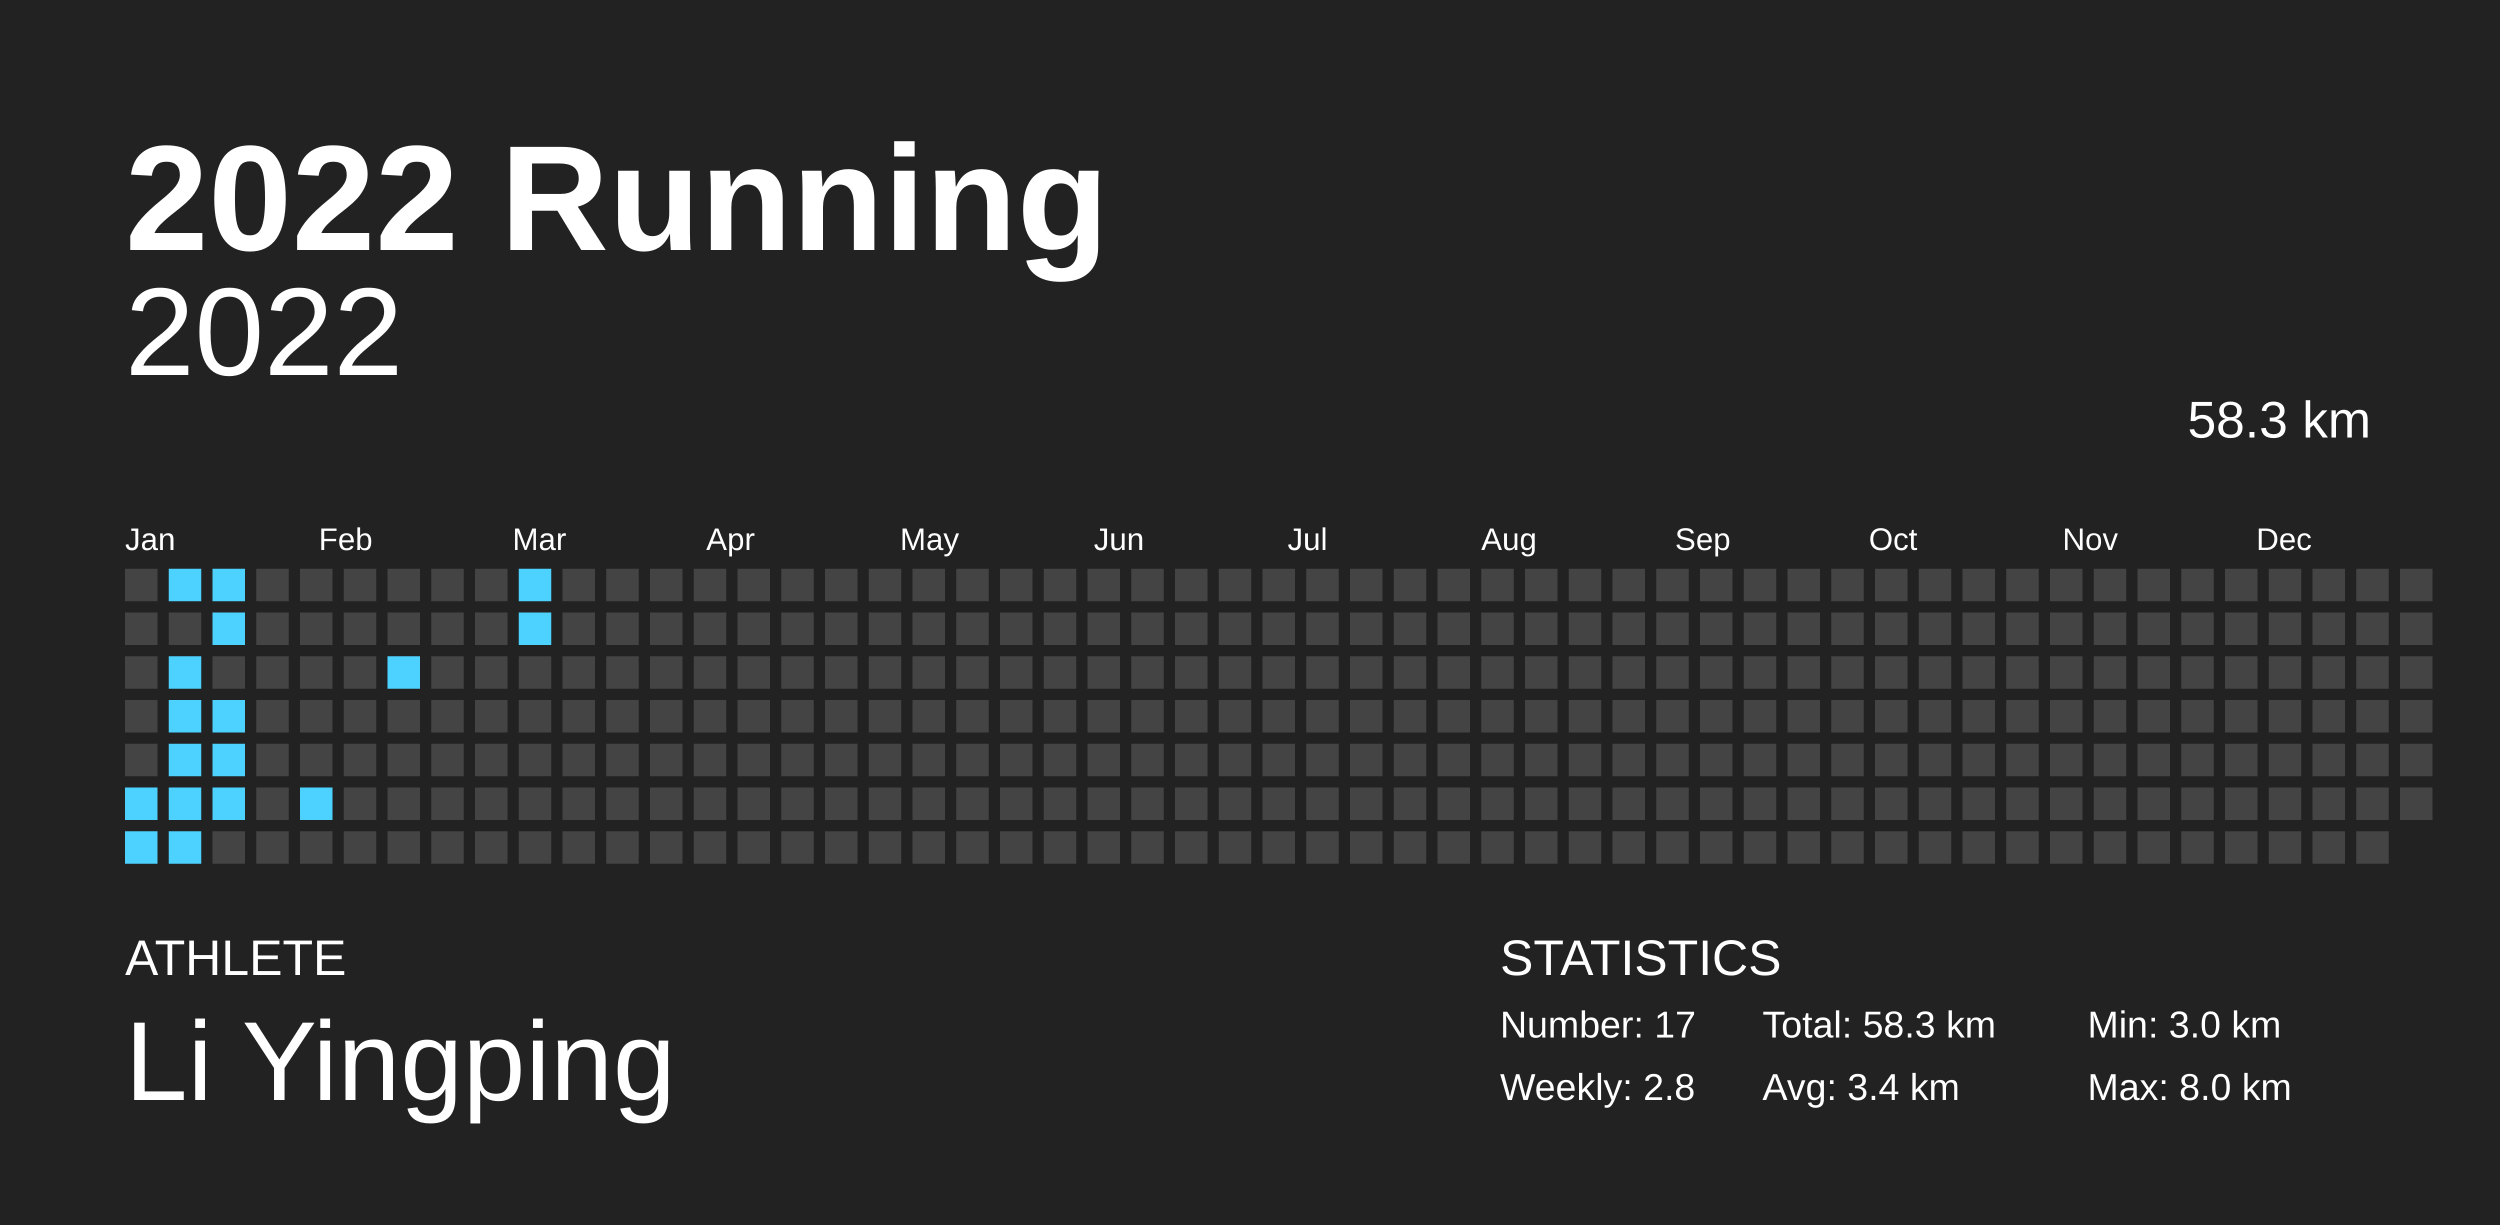
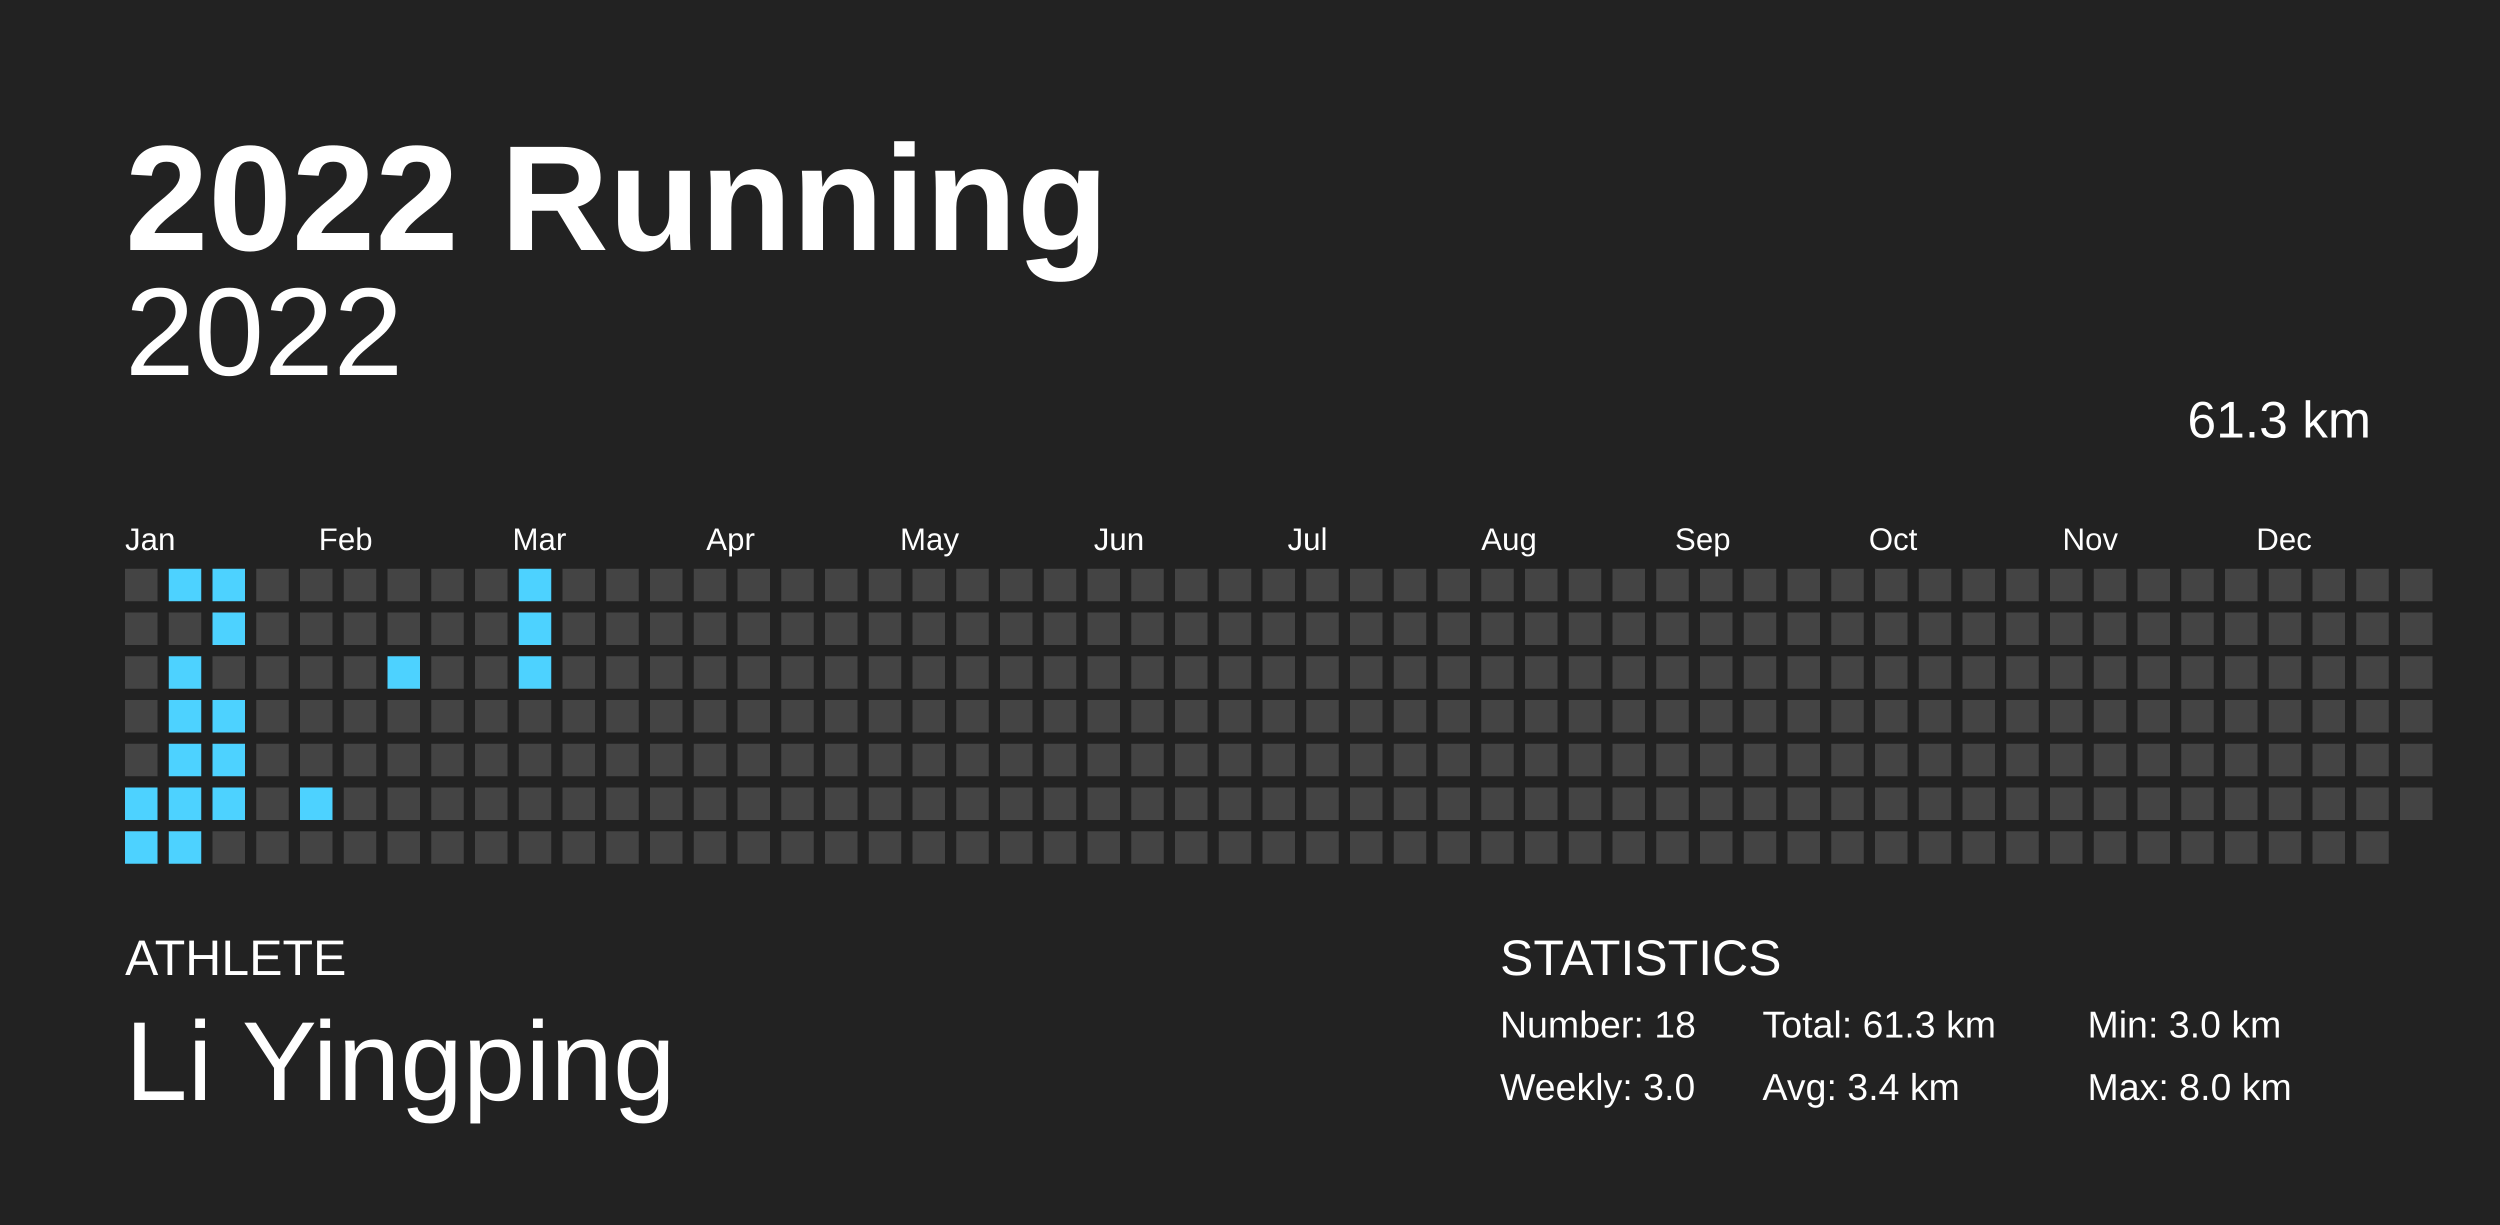
<svg xmlns="http://www.w3.org/2000/svg" baseProfile="full" height="98mm" version="1.1" viewBox="0,0,200,98" width="200mm">
  <defs />
  <rect fill="#222222" height="98" width="200" x="0" y="0" />
  <text fill="#FFFFFF" style="font-size:12px; font-family:Arial; font-weight:bold;" x="10" y="20">2022 Running</text>
  <text fill="#FFFFFF" style="font-size:4px; font-family:Arial" x="10" y="78">ATHLETE</text>
  <text fill="#FFFFFF" style="font-size:9px; font-family:Arial" x="10" y="88">Li Yingping</text>
  <text fill="#FFFFFF" style="font-size:4px; font-family:Arial" x="120" y="78">STATISTICS</text>
-   <text fill="#FFFFFF" style="font-size:3px; font-family:Arial" x="120" y="83">Number: 17</text>
-   <text fill="#FFFFFF" style="font-size:3px; font-family:Arial" x="120" y="88">Weekly: 2.8</text>
-   <text fill="#FFFFFF" style="font-size:3px; font-family:Arial" x="141" y="83">Total: 58.3 km</text>
+   <text fill="#FFFFFF" style="font-size:3px; font-family:Arial" x="120" y="83">Number: 18</text>
+   <text fill="#FFFFFF" style="font-size:3px; font-family:Arial" x="120" y="88">Weekly: 3.0</text>
+   <text fill="#FFFFFF" style="font-size:3px; font-family:Arial" x="141" y="83">Total: 61.3 km</text>
  <text fill="#FFFFFF" style="font-size:3px; font-family:Arial" x="141" y="88">Avg: 3.4 km</text>
  <text fill="#FFFFFF" style="font-size:3px; font-family:Arial" x="167" y="83">Min: 3.0 km</text>
  <text fill="#FFFFFF" style="font-size:3px; font-family:Arial" x="167" y="88">Max: 8.0 km</text>
  <text alignment-baseline="hanging" fill="#FFFFFF" style="font-size:10.0px; font-family:Arial;" x="10" y="30">2022</text>
-   <text alignment-baseline="hanging" fill="#FFFFFF" style="font-size:4.125px; font-family:Arial;" x="175" y="35">58.3 km</text>
+   <text alignment-baseline="hanging" fill="#FFFFFF" style="font-size:4.125px; font-family:Arial;" x="175" y="35">61.3 km</text>
  <text fill="#FFFFFF" style="font-size:2.5px; font-family:Arial" x="10.0" y="44">Jan</text>
  <text fill="#FFFFFF" style="font-size:2.5px; font-family:Arial" x="25.5" y="44">Feb</text>
  <text fill="#FFFFFF" style="font-size:2.5px; font-family:Arial" x="41.0" y="44">Mar</text>
  <text fill="#FFFFFF" style="font-size:2.5px; font-family:Arial" x="56.5" y="44">Apr</text>
  <text fill="#FFFFFF" style="font-size:2.5px; font-family:Arial" x="72.0" y="44">May</text>
  <text fill="#FFFFFF" style="font-size:2.5px; font-family:Arial" x="87.5" y="44">Jun</text>
  <text fill="#FFFFFF" style="font-size:2.5px; font-family:Arial" x="103.0" y="44">Jul</text>
  <text fill="#FFFFFF" style="font-size:2.5px; font-family:Arial" x="118.5" y="44">Aug</text>
  <text fill="#FFFFFF" style="font-size:2.5px; font-family:Arial" x="134.0" y="44">Sep</text>
  <text fill="#FFFFFF" style="font-size:2.5px; font-family:Arial" x="149.5" y="44">Oct</text>
  <text fill="#FFFFFF" style="font-size:2.5px; font-family:Arial" x="165.0" y="44">Nov</text>
  <text fill="#FFFFFF" style="font-size:2.5px; font-family:Arial" x="180.5" y="44">Dec</text>
  <rect fill="#444444" height="2.6" width="2.6" x="10.0" y="45.5" />
  <rect fill="#444444" height="2.6" width="2.6" x="10.0" y="49.0" />
  <rect fill="#444444" height="2.6" width="2.6" x="10.0" y="52.5" />
  <rect fill="#444444" height="2.6" width="2.6" x="10.0" y="56.0" />
  <rect fill="#444444" height="2.6" width="2.6" x="10.0" y="59.5" />
  <rect fill="#4dd2ff" height="2.6" width="2.6" x="10.0" y="63.0" />
  <rect fill="#4dd2ff" height="2.6" width="2.6" x="10.0" y="66.5" />
  <rect fill="#4dd2ff" height="2.6" width="2.6" x="13.5" y="45.5" />
  <rect fill="#444444" height="2.6" width="2.6" x="13.5" y="49.0" />
  <rect fill="#4dd2ff" height="2.6" width="2.6" x="13.5" y="52.5" />
  <rect fill="#4dd2ff" height="2.6" width="2.6" x="13.5" y="56.0" />
  <rect fill="#4dd2ff" height="2.6" width="2.6" x="13.5" y="59.5" />
  <rect fill="#4dd2ff" height="2.6" width="2.6" x="13.5" y="63.0" />
  <rect fill="#4dd2ff" height="2.6" width="2.6" x="13.5" y="66.5" />
  <rect fill="#4dd2ff" height="2.6" width="2.6" x="17.0" y="45.5" />
  <rect fill="#4dd2ff" height="2.6" width="2.6" x="17.0" y="49.0" />
  <rect fill="#444444" height="2.6" width="2.6" x="17.0" y="52.5" />
  <rect fill="#4dd2ff" height="2.6" width="2.6" x="17.0" y="56.0" />
  <rect fill="#4dd2ff" height="2.6" width="2.6" x="17.0" y="59.5" />
  <rect fill="#4dd2ff" height="2.6" width="2.6" x="17.0" y="63.0" />
  <rect fill="#444444" height="2.6" width="2.6" x="17.0" y="66.5" />
  <rect fill="#444444" height="2.6" width="2.6" x="20.5" y="45.5" />
  <rect fill="#444444" height="2.6" width="2.6" x="20.5" y="49.0" />
  <rect fill="#444444" height="2.6" width="2.6" x="20.5" y="52.5" />
  <rect fill="#444444" height="2.6" width="2.6" x="20.5" y="56.0" />
  <rect fill="#444444" height="2.6" width="2.6" x="20.5" y="59.5" />
  <rect fill="#444444" height="2.6" width="2.6" x="20.5" y="63.0" />
  <rect fill="#444444" height="2.6" width="2.6" x="20.5" y="66.5" />
  <rect fill="#444444" height="2.6" width="2.6" x="24.0" y="45.5" />
  <rect fill="#444444" height="2.6" width="2.6" x="24.0" y="49.0" />
  <rect fill="#444444" height="2.6" width="2.6" x="24.0" y="52.5" />
  <rect fill="#444444" height="2.6" width="2.6" x="24.0" y="56.0" />
  <rect fill="#444444" height="2.6" width="2.6" x="24.0" y="59.5" />
  <rect fill="#4dd2ff" height="2.6" width="2.6" x="24.0" y="63.0" />
  <rect fill="#444444" height="2.6" width="2.6" x="24.0" y="66.5" />
  <rect fill="#444444" height="2.6" width="2.6" x="27.5" y="45.5" />
  <rect fill="#444444" height="2.6" width="2.6" x="27.5" y="49.0" />
  <rect fill="#444444" height="2.6" width="2.6" x="27.5" y="52.5" />
  <rect fill="#444444" height="2.6" width="2.6" x="27.5" y="56.0" />
  <rect fill="#444444" height="2.6" width="2.6" x="27.5" y="59.5" />
  <rect fill="#444444" height="2.6" width="2.6" x="27.5" y="63.0" />
  <rect fill="#444444" height="2.6" width="2.6" x="27.5" y="66.5" />
  <rect fill="#444444" height="2.6" width="2.6" x="31.0" y="45.5" />
  <rect fill="#444444" height="2.6" width="2.6" x="31.0" y="49.0" />
  <rect fill="#4dd2ff" height="2.6" width="2.6" x="31.0" y="52.5" />
  <rect fill="#444444" height="2.6" width="2.6" x="31.0" y="56.0" />
  <rect fill="#444444" height="2.6" width="2.6" x="31.0" y="59.5" />
  <rect fill="#444444" height="2.6" width="2.6" x="31.0" y="63.0" />
  <rect fill="#444444" height="2.6" width="2.6" x="31.0" y="66.5" />
  <rect fill="#444444" height="2.6" width="2.6" x="34.5" y="45.5" />
  <rect fill="#444444" height="2.6" width="2.6" x="34.5" y="49.0" />
  <rect fill="#444444" height="2.6" width="2.6" x="34.5" y="52.5" />
  <rect fill="#444444" height="2.6" width="2.6" x="34.5" y="56.0" />
  <rect fill="#444444" height="2.6" width="2.6" x="34.5" y="59.5" />
  <rect fill="#444444" height="2.6" width="2.6" x="34.5" y="63.0" />
  <rect fill="#444444" height="2.6" width="2.6" x="34.5" y="66.5" />
  <rect fill="#444444" height="2.6" width="2.6" x="38.0" y="45.5" />
  <rect fill="#444444" height="2.6" width="2.6" x="38.0" y="49.0" />
  <rect fill="#444444" height="2.6" width="2.6" x="38.0" y="52.5" />
  <rect fill="#444444" height="2.6" width="2.6" x="38.0" y="56.0" />
  <rect fill="#444444" height="2.6" width="2.6" x="38.0" y="59.5" />
  <rect fill="#444444" height="2.6" width="2.6" x="38.0" y="63.0" />
  <rect fill="#444444" height="2.6" width="2.6" x="38.0" y="66.5" />
  <rect fill="#4dd2ff" height="2.6" width="2.6" x="41.5" y="45.5" />
  <rect fill="#4dd2ff" height="2.6" width="2.6" x="41.5" y="49.0" />
-   <rect fill="#444444" height="2.6" width="2.6" x="41.5" y="52.5" />
+   <rect fill="#4dd2ff" height="2.6" width="2.6" x="41.5" y="52.5" />
  <rect fill="#444444" height="2.6" width="2.6" x="41.5" y="56.0" />
  <rect fill="#444444" height="2.6" width="2.6" x="41.5" y="59.5" />
  <rect fill="#444444" height="2.6" width="2.6" x="41.5" y="63.0" />
  <rect fill="#444444" height="2.6" width="2.6" x="41.5" y="66.5" />
  <rect fill="#444444" height="2.6" width="2.6" x="45.0" y="45.5" />
  <rect fill="#444444" height="2.6" width="2.6" x="45.0" y="49.0" />
  <rect fill="#444444" height="2.6" width="2.6" x="45.0" y="52.5" />
  <rect fill="#444444" height="2.6" width="2.6" x="45.0" y="56.0" />
  <rect fill="#444444" height="2.6" width="2.6" x="45.0" y="59.5" />
  <rect fill="#444444" height="2.6" width="2.6" x="45.0" y="63.0" />
  <rect fill="#444444" height="2.6" width="2.6" x="45.0" y="66.5" />
  <rect fill="#444444" height="2.6" width="2.6" x="48.5" y="45.5" />
  <rect fill="#444444" height="2.6" width="2.6" x="48.5" y="49.0" />
  <rect fill="#444444" height="2.6" width="2.6" x="48.5" y="52.5" />
  <rect fill="#444444" height="2.6" width="2.6" x="48.5" y="56.0" />
  <rect fill="#444444" height="2.6" width="2.6" x="48.5" y="59.5" />
  <rect fill="#444444" height="2.6" width="2.6" x="48.5" y="63.0" />
  <rect fill="#444444" height="2.6" width="2.6" x="48.5" y="66.5" />
  <rect fill="#444444" height="2.6" width="2.6" x="52.0" y="45.5" />
  <rect fill="#444444" height="2.6" width="2.6" x="52.0" y="49.0" />
  <rect fill="#444444" height="2.6" width="2.6" x="52.0" y="52.5" />
  <rect fill="#444444" height="2.6" width="2.6" x="52.0" y="56.0" />
  <rect fill="#444444" height="2.6" width="2.6" x="52.0" y="59.5" />
  <rect fill="#444444" height="2.6" width="2.6" x="52.0" y="63.0" />
  <rect fill="#444444" height="2.6" width="2.6" x="52.0" y="66.5" />
  <rect fill="#444444" height="2.6" width="2.6" x="55.5" y="45.5" />
  <rect fill="#444444" height="2.6" width="2.6" x="55.5" y="49.0" />
  <rect fill="#444444" height="2.6" width="2.6" x="55.5" y="52.5" />
  <rect fill="#444444" height="2.6" width="2.6" x="55.5" y="56.0" />
  <rect fill="#444444" height="2.6" width="2.6" x="55.5" y="59.5" />
  <rect fill="#444444" height="2.6" width="2.6" x="55.5" y="63.0" />
  <rect fill="#444444" height="2.6" width="2.6" x="55.5" y="66.5" />
  <rect fill="#444444" height="2.6" width="2.6" x="59.0" y="45.5" />
  <rect fill="#444444" height="2.6" width="2.6" x="59.0" y="49.0" />
  <rect fill="#444444" height="2.6" width="2.6" x="59.0" y="52.5" />
  <rect fill="#444444" height="2.6" width="2.6" x="59.0" y="56.0" />
  <rect fill="#444444" height="2.6" width="2.6" x="59.0" y="59.5" />
  <rect fill="#444444" height="2.6" width="2.6" x="59.0" y="63.0" />
  <rect fill="#444444" height="2.6" width="2.6" x="59.0" y="66.5" />
  <rect fill="#444444" height="2.6" width="2.6" x="62.5" y="45.5" />
  <rect fill="#444444" height="2.6" width="2.6" x="62.5" y="49.0" />
  <rect fill="#444444" height="2.6" width="2.6" x="62.5" y="52.5" />
  <rect fill="#444444" height="2.6" width="2.6" x="62.5" y="56.0" />
  <rect fill="#444444" height="2.6" width="2.6" x="62.5" y="59.5" />
  <rect fill="#444444" height="2.6" width="2.6" x="62.5" y="63.0" />
  <rect fill="#444444" height="2.6" width="2.6" x="62.5" y="66.5" />
  <rect fill="#444444" height="2.6" width="2.6" x="66.0" y="45.5" />
  <rect fill="#444444" height="2.6" width="2.6" x="66.0" y="49.0" />
  <rect fill="#444444" height="2.6" width="2.6" x="66.0" y="52.5" />
  <rect fill="#444444" height="2.6" width="2.6" x="66.0" y="56.0" />
  <rect fill="#444444" height="2.6" width="2.6" x="66.0" y="59.5" />
  <rect fill="#444444" height="2.6" width="2.6" x="66.0" y="63.0" />
  <rect fill="#444444" height="2.6" width="2.6" x="66.0" y="66.5" />
  <rect fill="#444444" height="2.6" width="2.6" x="69.5" y="45.5" />
  <rect fill="#444444" height="2.6" width="2.6" x="69.5" y="49.0" />
  <rect fill="#444444" height="2.6" width="2.6" x="69.5" y="52.5" />
  <rect fill="#444444" height="2.6" width="2.6" x="69.5" y="56.0" />
  <rect fill="#444444" height="2.6" width="2.6" x="69.5" y="59.5" />
  <rect fill="#444444" height="2.6" width="2.6" x="69.5" y="63.0" />
  <rect fill="#444444" height="2.6" width="2.6" x="69.5" y="66.5" />
  <rect fill="#444444" height="2.6" width="2.6" x="73.0" y="45.5" />
  <rect fill="#444444" height="2.6" width="2.6" x="73.0" y="49.0" />
  <rect fill="#444444" height="2.6" width="2.6" x="73.0" y="52.5" />
  <rect fill="#444444" height="2.6" width="2.6" x="73.0" y="56.0" />
  <rect fill="#444444" height="2.6" width="2.6" x="73.0" y="59.5" />
  <rect fill="#444444" height="2.6" width="2.6" x="73.0" y="63.0" />
  <rect fill="#444444" height="2.6" width="2.6" x="73.0" y="66.5" />
  <rect fill="#444444" height="2.6" width="2.6" x="76.5" y="45.5" />
  <rect fill="#444444" height="2.6" width="2.6" x="76.5" y="49.0" />
  <rect fill="#444444" height="2.6" width="2.6" x="76.5" y="52.5" />
  <rect fill="#444444" height="2.6" width="2.6" x="76.5" y="56.0" />
  <rect fill="#444444" height="2.6" width="2.6" x="76.5" y="59.5" />
  <rect fill="#444444" height="2.6" width="2.6" x="76.5" y="63.0" />
  <rect fill="#444444" height="2.6" width="2.6" x="76.5" y="66.5" />
  <rect fill="#444444" height="2.6" width="2.6" x="80.0" y="45.5" />
  <rect fill="#444444" height="2.6" width="2.6" x="80.0" y="49.0" />
  <rect fill="#444444" height="2.6" width="2.6" x="80.0" y="52.5" />
  <rect fill="#444444" height="2.6" width="2.6" x="80.0" y="56.0" />
  <rect fill="#444444" height="2.6" width="2.6" x="80.0" y="59.5" />
  <rect fill="#444444" height="2.6" width="2.6" x="80.0" y="63.0" />
  <rect fill="#444444" height="2.6" width="2.6" x="80.0" y="66.5" />
  <rect fill="#444444" height="2.6" width="2.6" x="83.5" y="45.5" />
  <rect fill="#444444" height="2.6" width="2.6" x="83.5" y="49.0" />
  <rect fill="#444444" height="2.6" width="2.6" x="83.5" y="52.5" />
  <rect fill="#444444" height="2.6" width="2.6" x="83.5" y="56.0" />
  <rect fill="#444444" height="2.6" width="2.6" x="83.5" y="59.5" />
  <rect fill="#444444" height="2.6" width="2.6" x="83.5" y="63.0" />
  <rect fill="#444444" height="2.6" width="2.6" x="83.5" y="66.5" />
  <rect fill="#444444" height="2.6" width="2.6" x="87.0" y="45.5" />
  <rect fill="#444444" height="2.6" width="2.6" x="87.0" y="49.0" />
  <rect fill="#444444" height="2.6" width="2.6" x="87.0" y="52.5" />
  <rect fill="#444444" height="2.6" width="2.6" x="87.0" y="56.0" />
  <rect fill="#444444" height="2.6" width="2.6" x="87.0" y="59.5" />
  <rect fill="#444444" height="2.6" width="2.6" x="87.0" y="63.0" />
  <rect fill="#444444" height="2.6" width="2.6" x="87.0" y="66.5" />
  <rect fill="#444444" height="2.6" width="2.6" x="90.5" y="45.5" />
  <rect fill="#444444" height="2.6" width="2.6" x="90.5" y="49.0" />
  <rect fill="#444444" height="2.6" width="2.6" x="90.5" y="52.5" />
  <rect fill="#444444" height="2.6" width="2.6" x="90.5" y="56.0" />
  <rect fill="#444444" height="2.6" width="2.6" x="90.5" y="59.5" />
  <rect fill="#444444" height="2.6" width="2.6" x="90.5" y="63.0" />
  <rect fill="#444444" height="2.6" width="2.6" x="90.5" y="66.5" />
  <rect fill="#444444" height="2.6" width="2.6" x="94.0" y="45.5" />
  <rect fill="#444444" height="2.6" width="2.6" x="94.0" y="49.0" />
  <rect fill="#444444" height="2.6" width="2.6" x="94.0" y="52.5" />
  <rect fill="#444444" height="2.6" width="2.6" x="94.0" y="56.0" />
  <rect fill="#444444" height="2.6" width="2.6" x="94.0" y="59.5" />
  <rect fill="#444444" height="2.6" width="2.6" x="94.0" y="63.0" />
  <rect fill="#444444" height="2.6" width="2.6" x="94.0" y="66.5" />
  <rect fill="#444444" height="2.6" width="2.6" x="97.5" y="45.5" />
  <rect fill="#444444" height="2.6" width="2.6" x="97.5" y="49.0" />
  <rect fill="#444444" height="2.6" width="2.6" x="97.5" y="52.5" />
  <rect fill="#444444" height="2.6" width="2.6" x="97.5" y="56.0" />
  <rect fill="#444444" height="2.6" width="2.6" x="97.5" y="59.5" />
  <rect fill="#444444" height="2.6" width="2.6" x="97.5" y="63.0" />
  <rect fill="#444444" height="2.6" width="2.6" x="97.5" y="66.5" />
  <rect fill="#444444" height="2.6" width="2.6" x="101.0" y="45.5" />
  <rect fill="#444444" height="2.6" width="2.6" x="101.0" y="49.0" />
  <rect fill="#444444" height="2.6" width="2.6" x="101.0" y="52.5" />
  <rect fill="#444444" height="2.6" width="2.6" x="101.0" y="56.0" />
  <rect fill="#444444" height="2.6" width="2.6" x="101.0" y="59.5" />
  <rect fill="#444444" height="2.6" width="2.6" x="101.0" y="63.0" />
  <rect fill="#444444" height="2.6" width="2.6" x="101.0" y="66.5" />
  <rect fill="#444444" height="2.6" width="2.6" x="104.5" y="45.5" />
  <rect fill="#444444" height="2.6" width="2.6" x="104.5" y="49.0" />
  <rect fill="#444444" height="2.6" width="2.6" x="104.5" y="52.5" />
  <rect fill="#444444" height="2.6" width="2.6" x="104.5" y="56.0" />
  <rect fill="#444444" height="2.6" width="2.6" x="104.5" y="59.5" />
  <rect fill="#444444" height="2.6" width="2.6" x="104.5" y="63.0" />
  <rect fill="#444444" height="2.6" width="2.6" x="104.5" y="66.5" />
  <rect fill="#444444" height="2.6" width="2.6" x="108.0" y="45.5" />
  <rect fill="#444444" height="2.6" width="2.6" x="108.0" y="49.0" />
  <rect fill="#444444" height="2.6" width="2.6" x="108.0" y="52.5" />
  <rect fill="#444444" height="2.6" width="2.6" x="108.0" y="56.0" />
  <rect fill="#444444" height="2.6" width="2.6" x="108.0" y="59.5" />
  <rect fill="#444444" height="2.6" width="2.6" x="108.0" y="63.0" />
  <rect fill="#444444" height="2.6" width="2.6" x="108.0" y="66.5" />
  <rect fill="#444444" height="2.6" width="2.6" x="111.5" y="45.5" />
  <rect fill="#444444" height="2.6" width="2.6" x="111.5" y="49.0" />
  <rect fill="#444444" height="2.6" width="2.6" x="111.5" y="52.5" />
  <rect fill="#444444" height="2.6" width="2.6" x="111.5" y="56.0" />
  <rect fill="#444444" height="2.6" width="2.6" x="111.5" y="59.5" />
  <rect fill="#444444" height="2.6" width="2.6" x="111.5" y="63.0" />
  <rect fill="#444444" height="2.6" width="2.6" x="111.5" y="66.5" />
  <rect fill="#444444" height="2.6" width="2.6" x="115.0" y="45.5" />
  <rect fill="#444444" height="2.6" width="2.6" x="115.0" y="49.0" />
  <rect fill="#444444" height="2.6" width="2.6" x="115.0" y="52.5" />
  <rect fill="#444444" height="2.6" width="2.6" x="115.0" y="56.0" />
  <rect fill="#444444" height="2.6" width="2.6" x="115.0" y="59.5" />
  <rect fill="#444444" height="2.6" width="2.6" x="115.0" y="63.0" />
  <rect fill="#444444" height="2.6" width="2.6" x="115.0" y="66.5" />
  <rect fill="#444444" height="2.6" width="2.6" x="118.5" y="45.5" />
  <rect fill="#444444" height="2.6" width="2.6" x="118.5" y="49.0" />
  <rect fill="#444444" height="2.6" width="2.6" x="118.5" y="52.5" />
  <rect fill="#444444" height="2.6" width="2.6" x="118.5" y="56.0" />
  <rect fill="#444444" height="2.6" width="2.6" x="118.5" y="59.5" />
  <rect fill="#444444" height="2.6" width="2.6" x="118.5" y="63.0" />
  <rect fill="#444444" height="2.6" width="2.6" x="118.5" y="66.5" />
  <rect fill="#444444" height="2.6" width="2.6" x="122.0" y="45.5" />
  <rect fill="#444444" height="2.6" width="2.6" x="122.0" y="49.0" />
  <rect fill="#444444" height="2.6" width="2.6" x="122.0" y="52.5" />
  <rect fill="#444444" height="2.6" width="2.6" x="122.0" y="56.0" />
  <rect fill="#444444" height="2.6" width="2.6" x="122.0" y="59.5" />
  <rect fill="#444444" height="2.6" width="2.6" x="122.0" y="63.0" />
  <rect fill="#444444" height="2.6" width="2.6" x="122.0" y="66.5" />
  <rect fill="#444444" height="2.6" width="2.6" x="125.5" y="45.5" />
  <rect fill="#444444" height="2.6" width="2.6" x="125.5" y="49.0" />
  <rect fill="#444444" height="2.6" width="2.6" x="125.5" y="52.5" />
  <rect fill="#444444" height="2.6" width="2.6" x="125.5" y="56.0" />
  <rect fill="#444444" height="2.6" width="2.6" x="125.5" y="59.5" />
  <rect fill="#444444" height="2.6" width="2.6" x="125.5" y="63.0" />
  <rect fill="#444444" height="2.6" width="2.6" x="125.5" y="66.5" />
  <rect fill="#444444" height="2.6" width="2.6" x="129.0" y="45.5" />
  <rect fill="#444444" height="2.6" width="2.6" x="129.0" y="49.0" />
  <rect fill="#444444" height="2.6" width="2.6" x="129.0" y="52.5" />
  <rect fill="#444444" height="2.6" width="2.6" x="129.0" y="56.0" />
  <rect fill="#444444" height="2.6" width="2.6" x="129.0" y="59.5" />
  <rect fill="#444444" height="2.6" width="2.6" x="129.0" y="63.0" />
  <rect fill="#444444" height="2.6" width="2.6" x="129.0" y="66.5" />
  <rect fill="#444444" height="2.6" width="2.6" x="132.5" y="45.5" />
  <rect fill="#444444" height="2.6" width="2.6" x="132.5" y="49.0" />
  <rect fill="#444444" height="2.6" width="2.6" x="132.5" y="52.5" />
  <rect fill="#444444" height="2.6" width="2.6" x="132.5" y="56.0" />
  <rect fill="#444444" height="2.6" width="2.6" x="132.5" y="59.5" />
  <rect fill="#444444" height="2.6" width="2.6" x="132.5" y="63.0" />
  <rect fill="#444444" height="2.6" width="2.6" x="132.5" y="66.5" />
  <rect fill="#444444" height="2.6" width="2.6" x="136.0" y="45.5" />
  <rect fill="#444444" height="2.6" width="2.6" x="136.0" y="49.0" />
  <rect fill="#444444" height="2.6" width="2.6" x="136.0" y="52.5" />
  <rect fill="#444444" height="2.6" width="2.6" x="136.0" y="56.0" />
  <rect fill="#444444" height="2.6" width="2.6" x="136.0" y="59.5" />
  <rect fill="#444444" height="2.6" width="2.6" x="136.0" y="63.0" />
  <rect fill="#444444" height="2.6" width="2.6" x="136.0" y="66.5" />
  <rect fill="#444444" height="2.6" width="2.6" x="139.5" y="45.5" />
  <rect fill="#444444" height="2.6" width="2.6" x="139.5" y="49.0" />
  <rect fill="#444444" height="2.6" width="2.6" x="139.5" y="52.5" />
  <rect fill="#444444" height="2.6" width="2.6" x="139.5" y="56.0" />
  <rect fill="#444444" height="2.6" width="2.6" x="139.5" y="59.5" />
  <rect fill="#444444" height="2.6" width="2.6" x="139.5" y="63.0" />
  <rect fill="#444444" height="2.6" width="2.6" x="139.5" y="66.5" />
  <rect fill="#444444" height="2.6" width="2.6" x="143.0" y="45.5" />
  <rect fill="#444444" height="2.6" width="2.6" x="143.0" y="49.0" />
  <rect fill="#444444" height="2.6" width="2.6" x="143.0" y="52.5" />
  <rect fill="#444444" height="2.6" width="2.6" x="143.0" y="56.0" />
  <rect fill="#444444" height="2.6" width="2.6" x="143.0" y="59.5" />
  <rect fill="#444444" height="2.6" width="2.6" x="143.0" y="63.0" />
  <rect fill="#444444" height="2.6" width="2.6" x="143.0" y="66.5" />
  <rect fill="#444444" height="2.6" width="2.6" x="146.5" y="45.5" />
  <rect fill="#444444" height="2.6" width="2.6" x="146.5" y="49.0" />
  <rect fill="#444444" height="2.6" width="2.6" x="146.5" y="52.5" />
  <rect fill="#444444" height="2.6" width="2.6" x="146.5" y="56.0" />
  <rect fill="#444444" height="2.6" width="2.6" x="146.5" y="59.5" />
  <rect fill="#444444" height="2.6" width="2.6" x="146.5" y="63.0" />
  <rect fill="#444444" height="2.6" width="2.6" x="146.5" y="66.5" />
  <rect fill="#444444" height="2.6" width="2.6" x="150.0" y="45.5" />
  <rect fill="#444444" height="2.6" width="2.6" x="150.0" y="49.0" />
  <rect fill="#444444" height="2.6" width="2.6" x="150.0" y="52.5" />
  <rect fill="#444444" height="2.6" width="2.6" x="150.0" y="56.0" />
  <rect fill="#444444" height="2.6" width="2.6" x="150.0" y="59.5" />
  <rect fill="#444444" height="2.6" width="2.6" x="150.0" y="63.0" />
  <rect fill="#444444" height="2.6" width="2.6" x="150.0" y="66.5" />
  <rect fill="#444444" height="2.6" width="2.6" x="153.5" y="45.5" />
  <rect fill="#444444" height="2.6" width="2.6" x="153.5" y="49.0" />
  <rect fill="#444444" height="2.6" width="2.6" x="153.5" y="52.5" />
  <rect fill="#444444" height="2.6" width="2.6" x="153.5" y="56.0" />
  <rect fill="#444444" height="2.6" width="2.6" x="153.5" y="59.5" />
  <rect fill="#444444" height="2.6" width="2.6" x="153.5" y="63.0" />
  <rect fill="#444444" height="2.6" width="2.6" x="153.5" y="66.5" />
  <rect fill="#444444" height="2.6" width="2.6" x="157.0" y="45.5" />
  <rect fill="#444444" height="2.6" width="2.6" x="157.0" y="49.0" />
  <rect fill="#444444" height="2.6" width="2.6" x="157.0" y="52.5" />
  <rect fill="#444444" height="2.6" width="2.6" x="157.0" y="56.0" />
  <rect fill="#444444" height="2.6" width="2.6" x="157.0" y="59.5" />
  <rect fill="#444444" height="2.6" width="2.6" x="157.0" y="63.0" />
  <rect fill="#444444" height="2.6" width="2.6" x="157.0" y="66.5" />
  <rect fill="#444444" height="2.6" width="2.6" x="160.5" y="45.5" />
  <rect fill="#444444" height="2.6" width="2.6" x="160.5" y="49.0" />
  <rect fill="#444444" height="2.6" width="2.6" x="160.5" y="52.5" />
  <rect fill="#444444" height="2.6" width="2.6" x="160.5" y="56.0" />
  <rect fill="#444444" height="2.6" width="2.6" x="160.5" y="59.5" />
  <rect fill="#444444" height="2.6" width="2.6" x="160.5" y="63.0" />
  <rect fill="#444444" height="2.6" width="2.6" x="160.5" y="66.5" />
  <rect fill="#444444" height="2.6" width="2.6" x="164.0" y="45.5" />
  <rect fill="#444444" height="2.6" width="2.6" x="164.0" y="49.0" />
  <rect fill="#444444" height="2.6" width="2.6" x="164.0" y="52.5" />
  <rect fill="#444444" height="2.6" width="2.6" x="164.0" y="56.0" />
  <rect fill="#444444" height="2.6" width="2.6" x="164.0" y="59.5" />
  <rect fill="#444444" height="2.6" width="2.6" x="164.0" y="63.0" />
  <rect fill="#444444" height="2.6" width="2.6" x="164.0" y="66.5" />
  <rect fill="#444444" height="2.6" width="2.6" x="167.5" y="45.5" />
  <rect fill="#444444" height="2.6" width="2.6" x="167.5" y="49.0" />
  <rect fill="#444444" height="2.6" width="2.6" x="167.5" y="52.5" />
  <rect fill="#444444" height="2.6" width="2.6" x="167.5" y="56.0" />
  <rect fill="#444444" height="2.6" width="2.6" x="167.5" y="59.5" />
  <rect fill="#444444" height="2.6" width="2.6" x="167.5" y="63.0" />
  <rect fill="#444444" height="2.6" width="2.6" x="167.5" y="66.5" />
  <rect fill="#444444" height="2.6" width="2.6" x="171.0" y="45.5" />
  <rect fill="#444444" height="2.6" width="2.6" x="171.0" y="49.0" />
  <rect fill="#444444" height="2.6" width="2.6" x="171.0" y="52.5" />
  <rect fill="#444444" height="2.6" width="2.6" x="171.0" y="56.0" />
  <rect fill="#444444" height="2.6" width="2.6" x="171.0" y="59.5" />
  <rect fill="#444444" height="2.6" width="2.6" x="171.0" y="63.0" />
  <rect fill="#444444" height="2.6" width="2.6" x="171.0" y="66.5" />
  <rect fill="#444444" height="2.6" width="2.6" x="174.5" y="45.5" />
  <rect fill="#444444" height="2.6" width="2.6" x="174.5" y="49.0" />
  <rect fill="#444444" height="2.6" width="2.6" x="174.5" y="52.5" />
  <rect fill="#444444" height="2.6" width="2.6" x="174.5" y="56.0" />
  <rect fill="#444444" height="2.6" width="2.6" x="174.5" y="59.5" />
  <rect fill="#444444" height="2.6" width="2.6" x="174.5" y="63.0" />
  <rect fill="#444444" height="2.6" width="2.6" x="174.5" y="66.5" />
  <rect fill="#444444" height="2.6" width="2.6" x="178.0" y="45.5" />
  <rect fill="#444444" height="2.6" width="2.6" x="178.0" y="49.0" />
  <rect fill="#444444" height="2.6" width="2.6" x="178.0" y="52.5" />
  <rect fill="#444444" height="2.6" width="2.6" x="178.0" y="56.0" />
  <rect fill="#444444" height="2.6" width="2.6" x="178.0" y="59.5" />
  <rect fill="#444444" height="2.6" width="2.6" x="178.0" y="63.0" />
  <rect fill="#444444" height="2.6" width="2.6" x="178.0" y="66.5" />
  <rect fill="#444444" height="2.6" width="2.6" x="181.5" y="45.5" />
  <rect fill="#444444" height="2.6" width="2.6" x="181.5" y="49.0" />
  <rect fill="#444444" height="2.6" width="2.6" x="181.5" y="52.5" />
  <rect fill="#444444" height="2.6" width="2.6" x="181.5" y="56.0" />
  <rect fill="#444444" height="2.6" width="2.6" x="181.5" y="59.5" />
  <rect fill="#444444" height="2.6" width="2.6" x="181.5" y="63.0" />
  <rect fill="#444444" height="2.6" width="2.6" x="181.5" y="66.5" />
  <rect fill="#444444" height="2.6" width="2.6" x="185.0" y="45.5" />
  <rect fill="#444444" height="2.6" width="2.6" x="185.0" y="49.0" />
  <rect fill="#444444" height="2.6" width="2.6" x="185.0" y="52.5" />
  <rect fill="#444444" height="2.6" width="2.6" x="185.0" y="56.0" />
  <rect fill="#444444" height="2.6" width="2.6" x="185.0" y="59.5" />
  <rect fill="#444444" height="2.6" width="2.6" x="185.0" y="63.0" />
  <rect fill="#444444" height="2.6" width="2.6" x="185.0" y="66.5" />
  <rect fill="#444444" height="2.6" width="2.6" x="188.5" y="45.5" />
  <rect fill="#444444" height="2.6" width="2.6" x="188.5" y="49.0" />
  <rect fill="#444444" height="2.6" width="2.6" x="188.5" y="52.5" />
  <rect fill="#444444" height="2.6" width="2.6" x="188.5" y="56.0" />
  <rect fill="#444444" height="2.6" width="2.6" x="188.5" y="59.5" />
  <rect fill="#444444" height="2.6" width="2.6" x="188.5" y="63.0" />
  <rect fill="#444444" height="2.6" width="2.6" x="188.5" y="66.5" />
  <rect fill="#444444" height="2.6" width="2.6" x="192.0" y="45.5" />
  <rect fill="#444444" height="2.6" width="2.6" x="192.0" y="49.0" />
  <rect fill="#444444" height="2.6" width="2.6" x="192.0" y="52.5" />
  <rect fill="#444444" height="2.6" width="2.6" x="192.0" y="56.0" />
  <rect fill="#444444" height="2.6" width="2.6" x="192.0" y="59.5" />
  <rect fill="#444444" height="2.6" width="2.6" x="192.0" y="63.0" />
</svg>
